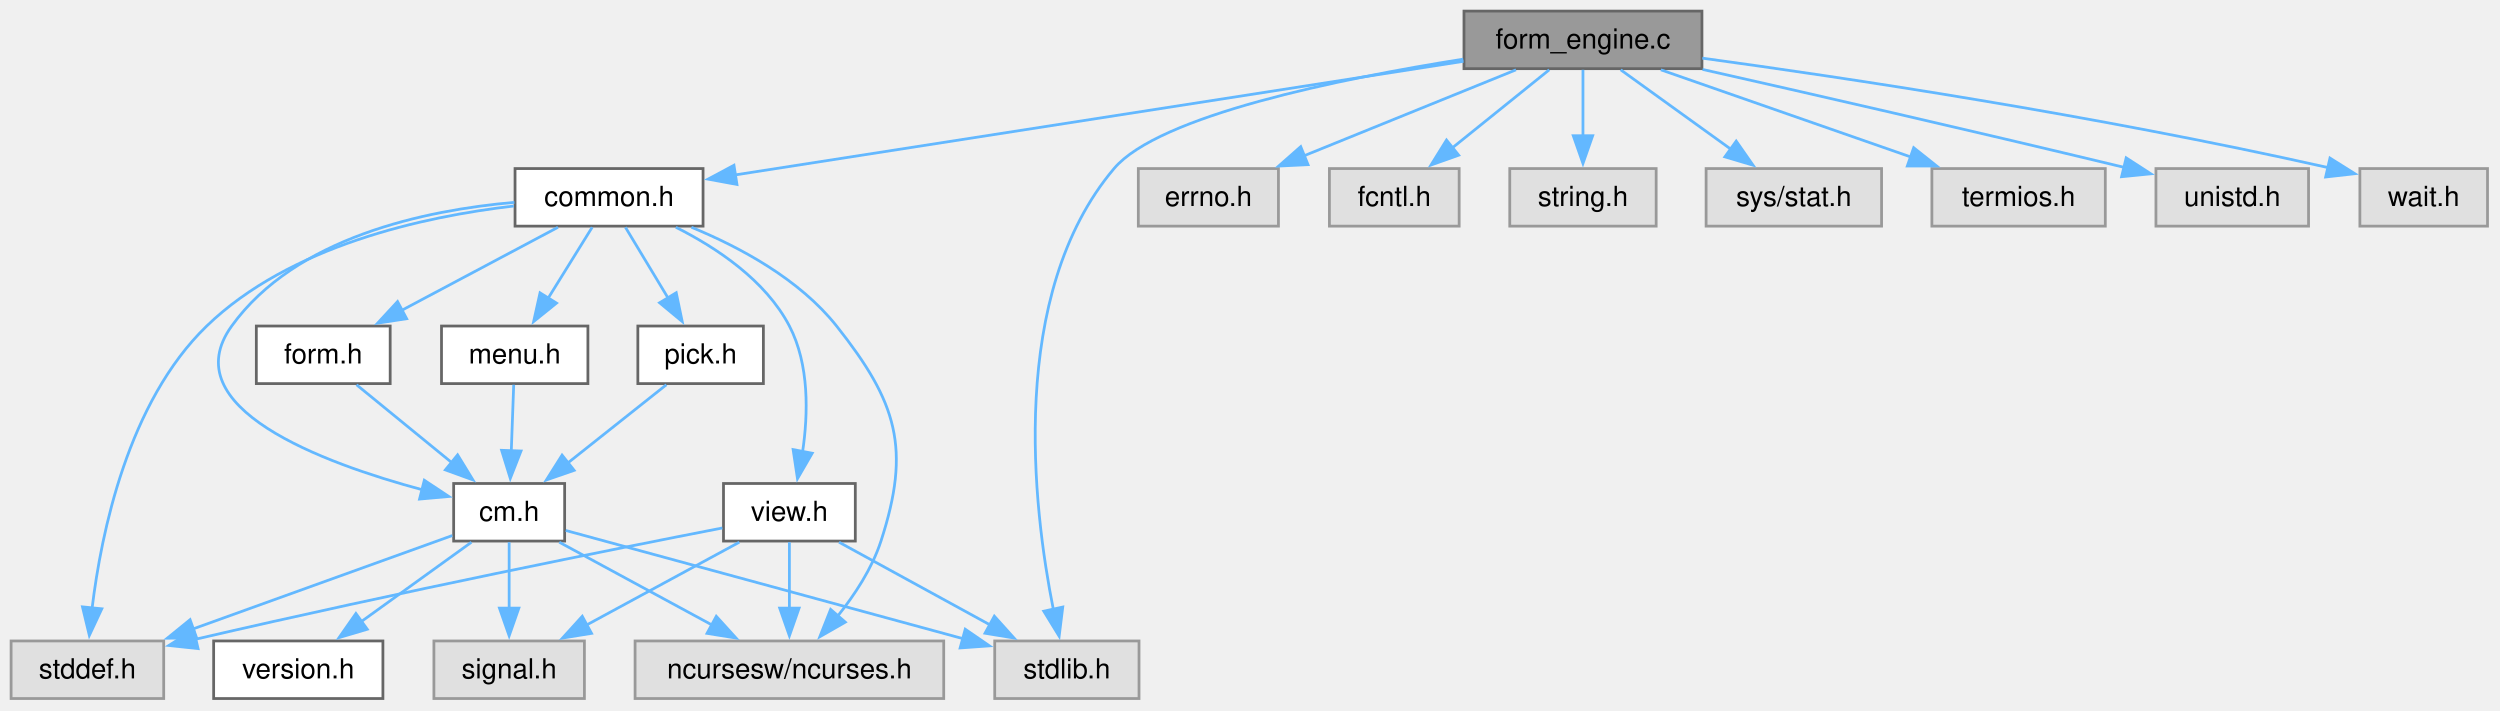
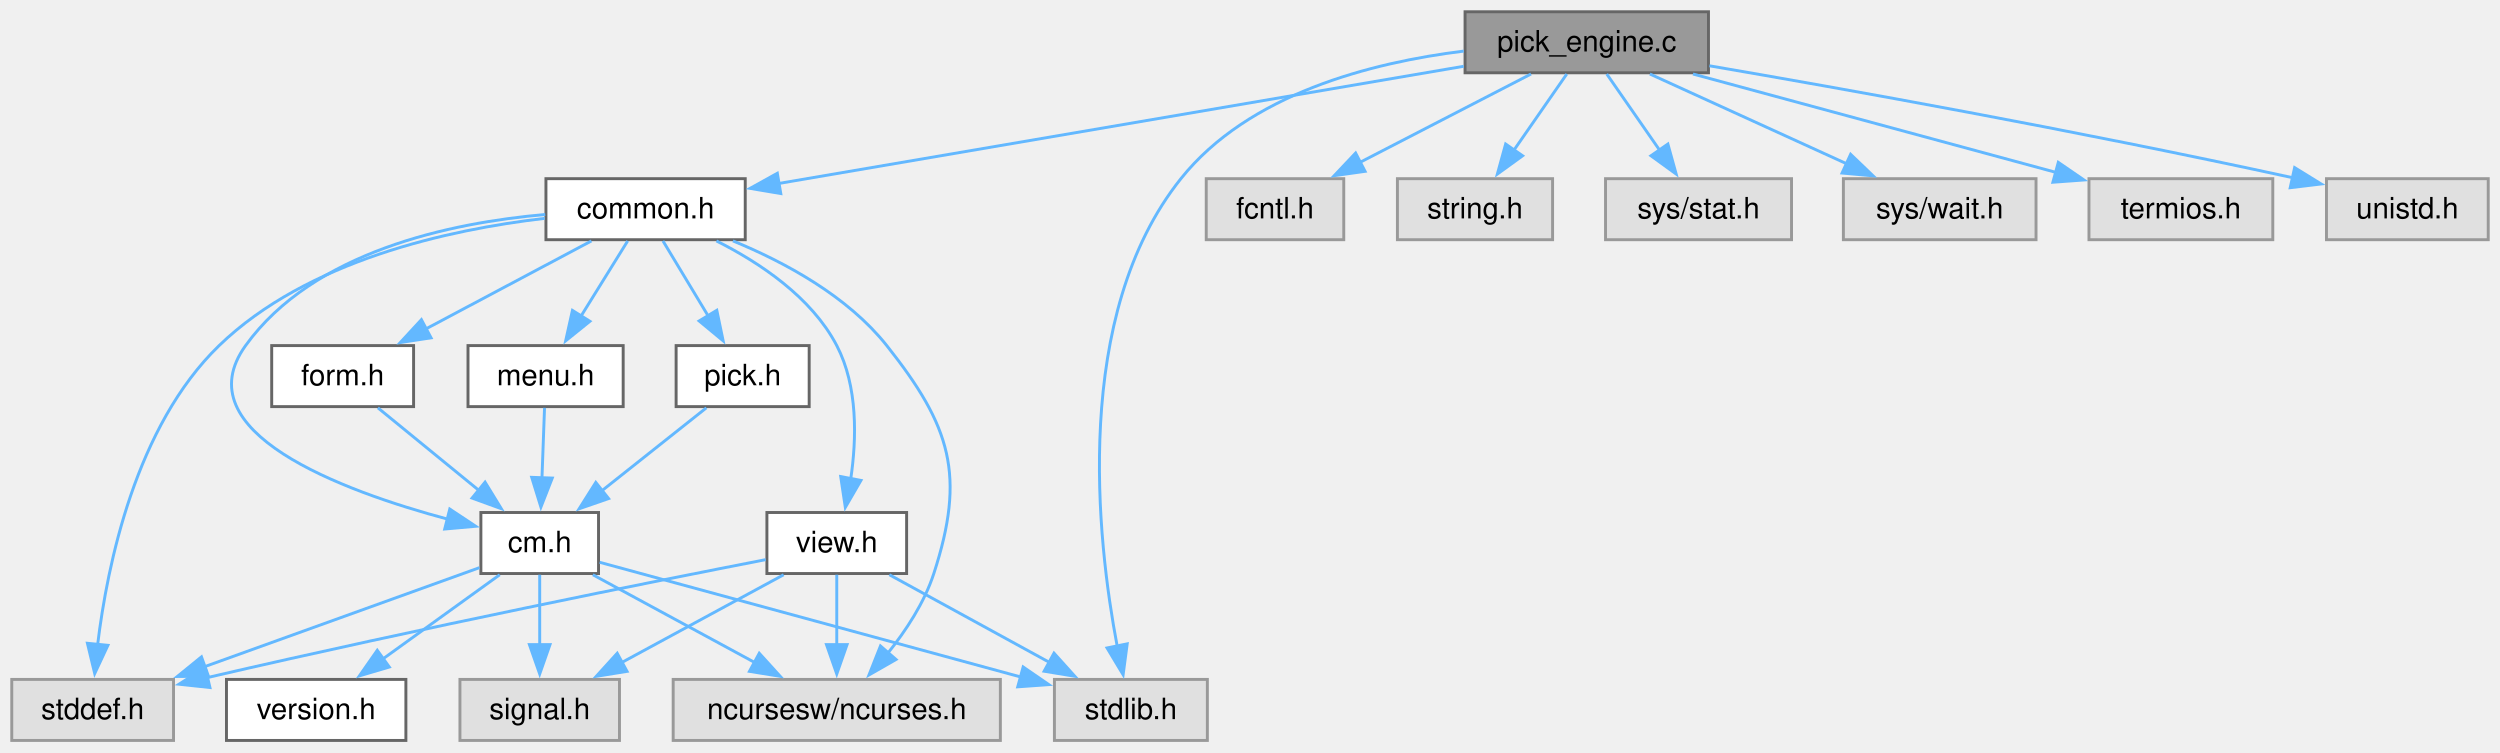
- <svg xmlns="http://www.w3.org/2000/svg" xmlns:xlink="http://www.w3.org/1999/xlink" width="901pt" height="256pt" viewBox="0.00 0.00 901.00 256.00">
+ <svg xmlns="http://www.w3.org/2000/svg" xmlns:xlink="http://www.w3.org/1999/xlink" width="850pt" height="256pt" viewBox="0.00 0.00 850.00 256.00">
  <g id="graph0" class="graph" transform="scale(1 1) rotate(0) translate(4 251.75)">
    <g id="Node000001" class="node">
      <g id="a_Node000001">
-         <a xlink:title="The working part of C-Menu Form.">
-           <polygon fill="#999999" stroke="#666666" points="609.38,-247.75 523.62,-247.75 523.62,-227 609.38,-227 609.38,-247.75" />
-           <text xml:space="preserve" text-anchor="middle" x="566.5" y="-234.25" font-family="Helvetica,sans-Serif" font-size="10.00">form_engine.c</text>
+         <a xlink:title="pick from a list of choices">
+           <polygon fill="#999999" stroke="#666666" points="576.88,-247.75 494.12,-247.75 494.12,-227 576.88,-227 576.88,-247.75" />
+           <text xml:space="preserve" text-anchor="middle" x="535.5" y="-234.25" font-family="Helvetica,sans-Serif" font-size="10.00">pick_engine.c</text>
        </a>
      </g>
    </g>
    <g id="Node000002" class="node">
      <g id="a_Node000002">
        <a xlink:href="../../dd/dd8/a00719.html" target="_top" xlink:title="Headder for C-Menu Menu, Form, Pick, and View components.">
          <polygon fill="white" stroke="#666666" points="249.38,-191 181.62,-191 181.62,-170.25 249.38,-170.25 249.38,-191" />
          <text xml:space="preserve" text-anchor="middle" x="215.5" y="-177.5" font-family="Helvetica,sans-Serif" font-size="10.00">common.h</text>
        </a>
      </g>
    </g>
    <g id="edge1_Node000001_Node000002" class="edge">
      <g id="a_edge1_Node000001_Node000002">
        <a xlink:title=" ">
-           <path fill="none" stroke="#63b8ff" d="M523.46,-229.66C456.75,-219.26 328.99,-199.33 260.88,-188.7" />
-           <polygon fill="#63b8ff" stroke="#63b8ff" points="261.6,-185.27 251.18,-187.19 260.52,-192.19 261.6,-185.27" />
+           <path fill="none" stroke="#63b8ff" d="M493.67,-229.22C433.38,-218.9 322.52,-199.94 260.51,-189.33" />
+           <polygon fill="#63b8ff" stroke="#63b8ff" points="261.47,-185.94 251.02,-187.7 260.29,-192.84 261.47,-185.94" />
        </a>
      </g>
    </g>
    <g id="Node000008" class="node">
      <g id="a_Node000008">
        <a xlink:title=" ">
          <polygon fill="#e0e0e0" stroke="#999999" points="406.5,-20.75 354.5,-20.75 354.5,0 406.5,0 406.5,-20.75" />
          <text xml:space="preserve" text-anchor="middle" x="380.5" y="-7.25" font-family="Helvetica,sans-Serif" font-size="10.00">stdlib.h</text>
        </a>
      </g>
    </g>
-     <g id="edge23_Node000001_Node000008" class="edge">
-       <g id="a_edge23_Node000001_Node000008">
-         <a xlink:title=" ">
-           <path fill="none" stroke="#63b8ff" d="M523.34,-230.44C478.81,-223.38 413.62,-210.09 397.5,-191 359.17,-145.62 368.3,-68.9 375.61,-32.18" />
-           <polygon fill="#63b8ff" stroke="#63b8ff" points="379.02,-32.97 377.72,-22.45 372.18,-31.48 379.02,-32.97" />
+     <g id="edge22_Node000001_Node000008" class="edge">
+       <g id="a_edge22_Node000001_Node000008">
+         <a xlink:title=" ">
+           <path fill="none" stroke="#63b8ff" d="M493.68,-234.38C462.13,-230.49 420.47,-219.78 397.5,-191 360.44,-144.58 368.96,-68.36 375.86,-31.97" />
+           <polygon fill="#63b8ff" stroke="#63b8ff" points="379.25,-32.85 377.86,-22.35 372.4,-31.44 379.25,-32.85" />
        </a>
      </g>
    </g>
    <g id="Node000013" class="node">
      <g id="a_Node000013">
        <a xlink:title=" ">
-           <polygon fill="#e0e0e0" stroke="#999999" points="456.75,-191 406.25,-191 406.25,-170.25 456.75,-170.25 456.75,-191" />
-           <text xml:space="preserve" text-anchor="middle" x="431.5" y="-177.5" font-family="Helvetica,sans-Serif" font-size="10.00">errno.h</text>
+           <polygon fill="#e0e0e0" stroke="#999999" points="452.88,-191 406.12,-191 406.12,-170.25 452.88,-170.25 452.88,-191" />
+           <text xml:space="preserve" text-anchor="middle" x="429.5" y="-177.5" font-family="Helvetica,sans-Serif" font-size="10.00">fcntl.h</text>
        </a>
      </g>
    </g>
    <g id="edge21_Node000001_Node000013" class="edge">
      <g id="a_edge21_Node000001_Node000013">
        <a xlink:title=" ">
-           <path fill="none" stroke="#63b8ff" d="M542.36,-226.59C521.06,-217.94 489.75,-205.25 465.83,-195.55" />
-           <polygon fill="#63b8ff" stroke="#63b8ff" points="467.41,-192.41 456.83,-191.9 464.78,-198.9 467.41,-192.41" />
+           <path fill="none" stroke="#63b8ff" d="M516.55,-226.59C500.42,-218.26 477,-206.16 458.51,-196.61" />
+           <polygon fill="#63b8ff" stroke="#63b8ff" points="460.12,-193.5 449.63,-192.02 456.91,-199.72 460.12,-193.5" />
        </a>
      </g>
    </g>
    <g id="Node000014" class="node">
      <g id="a_Node000014">
        <a xlink:title=" ">
-           <polygon fill="#e0e0e0" stroke="#999999" points="521.88,-191 475.12,-191 475.12,-170.25 521.88,-170.25 521.88,-191" />
-           <text xml:space="preserve" text-anchor="middle" x="498.5" y="-177.5" font-family="Helvetica,sans-Serif" font-size="10.00">fcntl.h</text>
-         </a>
-       </g>
-     </g>
-     <g id="edge22_Node000001_Node000014" class="edge">
-       <g id="a_edge22_Node000001_Node000014">
-         <a xlink:title=" ">
-           <path fill="none" stroke="#63b8ff" d="M554.34,-226.59C544.67,-218.8 530.92,-207.72 519.48,-198.51" />
-           <polygon fill="#63b8ff" stroke="#63b8ff" points="521.71,-195.82 511.73,-192.28 517.32,-201.28 521.71,-195.82" />
+           <polygon fill="#e0e0e0" stroke="#999999" points="523.88,-191 471.12,-191 471.12,-170.25 523.88,-170.25 523.88,-191" />
+           <text xml:space="preserve" text-anchor="middle" x="497.5" y="-177.5" font-family="Helvetica,sans-Serif" font-size="10.00">string.h</text>
+         </a>
+       </g>
+     </g>
+     <g id="edge23_Node000001_Node000014" class="edge">
+       <g id="a_edge23_Node000001_Node000014">
+         <a xlink:title=" ">
+           <path fill="none" stroke="#63b8ff" d="M528.71,-226.59C523.73,-219.42 516.83,-209.48 510.78,-200.76" />
+           <polygon fill="#63b8ff" stroke="#63b8ff" points="513.68,-198.79 505.1,-192.57 507.92,-202.78 513.68,-198.79" />
        </a>
      </g>
    </g>
    <g id="Node000015" class="node">
      <g id="a_Node000015">
        <a xlink:title=" ">
-           <polygon fill="#e0e0e0" stroke="#999999" points="592.88,-191 540.12,-191 540.12,-170.25 592.88,-170.25 592.88,-191" />
-           <text xml:space="preserve" text-anchor="middle" x="566.5" y="-177.5" font-family="Helvetica,sans-Serif" font-size="10.00">string.h</text>
+           <polygon fill="#e0e0e0" stroke="#999999" points="605.12,-191 541.88,-191 541.88,-170.25 605.12,-170.25 605.12,-191" />
+           <text xml:space="preserve" text-anchor="middle" x="573.5" y="-177.5" font-family="Helvetica,sans-Serif" font-size="10.00">sys/stat.h</text>
        </a>
      </g>
    </g>
    <g id="edge24_Node000001_Node000015" class="edge">
      <g id="a_edge24_Node000001_Node000015">
        <a xlink:title=" ">
-           <path fill="none" stroke="#63b8ff" d="M566.5,-226.59C566.5,-219.97 566.5,-210.97 566.5,-202.77" />
-           <polygon fill="#63b8ff" stroke="#63b8ff" points="570,-202.84 566.5,-192.84 563,-202.84 570,-202.84" />
+           <path fill="none" stroke="#63b8ff" d="M542.29,-226.59C547.27,-219.42 554.17,-209.48 560.22,-200.76" />
+           <polygon fill="#63b8ff" stroke="#63b8ff" points="563.08,-202.78 565.9,-192.57 557.32,-198.79 563.08,-202.78" />
        </a>
      </g>
    </g>
    <g id="Node000016" class="node">
      <g id="a_Node000016">
        <a xlink:title=" ">
-           <polygon fill="#e0e0e0" stroke="#999999" points="674.12,-191 610.88,-191 610.88,-170.25 674.12,-170.25 674.12,-191" />
-           <text xml:space="preserve" text-anchor="middle" x="642.5" y="-177.5" font-family="Helvetica,sans-Serif" font-size="10.00">sys/stat.h</text>
+           <polygon fill="#e0e0e0" stroke="#999999" points="688.25,-191 622.75,-191 622.75,-170.25 688.25,-170.25 688.25,-191" />
+           <text xml:space="preserve" text-anchor="middle" x="655.5" y="-177.5" font-family="Helvetica,sans-Serif" font-size="10.00">sys/wait.h</text>
        </a>
      </g>
    </g>
    <g id="edge25_Node000001_Node000016" class="edge">
      <g id="a_edge25_Node000001_Node000016">
        <a xlink:title=" ">
-           <path fill="none" stroke="#63b8ff" d="M580.09,-226.59C591.11,-218.65 606.89,-207.28 619.82,-197.96" />
-           <polygon fill="#63b8ff" stroke="#63b8ff" points="621.73,-200.9 627.8,-192.21 617.64,-195.22 621.73,-200.9" />
+           <path fill="none" stroke="#63b8ff" d="M556.95,-226.59C575.55,-218.1 602.72,-205.7 623.83,-196.08" />
+           <polygon fill="#63b8ff" stroke="#63b8ff" points="625.21,-199.29 632.86,-191.96 622.3,-192.92 625.21,-199.29" />
        </a>
      </g>
    </g>
    <g id="Node000017" class="node">
      <g id="a_Node000017">
        <a xlink:title=" ">
-           <polygon fill="#e0e0e0" stroke="#999999" points="754.75,-191 692.25,-191 692.25,-170.25 754.75,-170.25 754.75,-191" />
-           <text xml:space="preserve" text-anchor="middle" x="723.5" y="-177.5" font-family="Helvetica,sans-Serif" font-size="10.00">termios.h</text>
+           <polygon fill="#e0e0e0" stroke="#999999" points="768.75,-191 706.25,-191 706.25,-170.25 768.75,-170.25 768.75,-191" />
+           <text xml:space="preserve" text-anchor="middle" x="737.5" y="-177.5" font-family="Helvetica,sans-Serif" font-size="10.00">termios.h</text>
        </a>
      </g>
    </g>
    <g id="edge26_Node000001_Node000017" class="edge">
      <g id="a_edge26_Node000001_Node000017">
        <a xlink:title=" ">
-           <path fill="none" stroke="#63b8ff" d="M594.57,-226.59C619.72,-217.82 656.85,-204.87 684.81,-195.12" />
-           <polygon fill="#63b8ff" stroke="#63b8ff" points="685.69,-198.52 693.98,-191.92 683.39,-191.91 685.69,-198.52" />
+           <path fill="none" stroke="#63b8ff" d="M571.61,-226.59C606.27,-217.19 658.61,-203.01 695.2,-193.09" />
+           <polygon fill="#63b8ff" stroke="#63b8ff" points="695.82,-196.55 704.55,-190.56 693.98,-189.79 695.82,-196.55" />
        </a>
      </g>
    </g>
    <g id="Node000018" class="node">
      <g id="a_Node000018">
        <a xlink:title=" ">
-           <polygon fill="#e0e0e0" stroke="#999999" points="828,-191 773,-191 773,-170.25 828,-170.25 828,-191" />
-           <text xml:space="preserve" text-anchor="middle" x="800.5" y="-177.5" font-family="Helvetica,sans-Serif" font-size="10.00">unistd.h</text>
+           <polygon fill="#e0e0e0" stroke="#999999" points="842,-191 787,-191 787,-170.25 842,-170.25 842,-191" />
+           <text xml:space="preserve" text-anchor="middle" x="814.5" y="-177.5" font-family="Helvetica,sans-Serif" font-size="10.00">unistd.h</text>
        </a>
      </g>
    </g>
    <g id="edge27_Node000001_Node000018" class="edge">
      <g id="a_edge27_Node000001_Node000018">
        <a xlink:title=" ">
-           <path fill="none" stroke="#63b8ff" d="M609.6,-226.73C647.22,-218.25 703.54,-205.4 761.75,-191.38" />
-           <polygon fill="#63b8ff" stroke="#63b8ff" points="762.27,-194.86 771.16,-189.11 760.62,-188.06 762.27,-194.86" />
-         </a>
-       </g>
-     </g>
-     <g id="Node000019" class="node">
-       <g id="a_Node000019">
-         <a xlink:title=" ">
-           <polygon fill="#e0e0e0" stroke="#999999" points="892.5,-191 846.5,-191 846.5,-170.25 892.5,-170.25 892.5,-191" />
-           <text xml:space="preserve" text-anchor="middle" x="869.5" y="-177.5" font-family="Helvetica,sans-Serif" font-size="10.00">wait.h</text>
-         </a>
-       </g>
-     </g>
-     <g id="edge28_Node000001_Node000019" class="edge">
-       <g id="a_edge28_Node000001_Node000019">
-         <a xlink:title=" ">
-           <path fill="none" stroke="#63b8ff" d="M609.52,-230.79C660.98,-223.75 749.89,-210.46 835,-191.36" />
-           <polygon fill="#63b8ff" stroke="#63b8ff" points="835.72,-194.78 844.69,-189.15 834.16,-187.96 835.72,-194.78" />
+           <path fill="none" stroke="#63b8ff" d="M577.2,-229.38C623.29,-221.46 699.96,-207.76 775.53,-191.32" />
+           <polygon fill="#63b8ff" stroke="#63b8ff" points="776.17,-194.76 785.19,-189.2 774.67,-187.93 776.17,-194.76" />
        </a>
      </g>
    </g>
    <g id="Node000003" class="node">
      <g id="a_Node000003">
        <a xlink:title=" ">
          <polygon fill="#e0e0e0" stroke="#999999" points="336.12,-20.75 224.88,-20.75 224.88,0 336.12,0 336.12,-20.75" />
          <text xml:space="preserve" text-anchor="middle" x="280.5" y="-7.25" font-family="Helvetica,sans-Serif" font-size="10.00">ncursesw/ncurses.h</text>
        </a>
      </g>
    </g>
    <g id="edge2_Node000002_Node000003" class="edge">
      <g id="a_edge2_Node000002_Node000003">
        <a xlink:title=" ">
          <path fill="none" stroke="#63b8ff" d="M245.19,-169.85C262.78,-162.62 284.16,-151.08 297.5,-134.25 319.34,-106.68 324.38,-90.2 313.5,-56.75 310.29,-46.87 304.03,-37.35 297.81,-29.6" />
          <polygon fill="#63b8ff" stroke="#63b8ff" points="300.65,-27.53 291.46,-22.27 295.36,-32.12 300.65,-27.53" />
        </a>
      </g>
    </g>
    <g id="Node000004" class="node">
      <g id="a_Node000004">
        <a xlink:href="../../d8/db9/a00725.html" target="_top" xlink:title="Headder for C-Menu API library, libcm.so.">
          <polygon fill="white" stroke="#666666" points="199.5,-77.5 159.5,-77.5 159.5,-56.75 199.5,-56.75 199.5,-77.5" />
          <text xml:space="preserve" text-anchor="middle" x="179.5" y="-64" font-family="Helvetica,sans-Serif" font-size="10.00">cm.h</text>
        </a>
      </g>
    </g>
    <g id="edge3_Node000002_Node000004" class="edge">
      <g id="a_edge3_Node000002_Node000004">
        <a xlink:title=" ">
          <path fill="none" stroke="#63b8ff" d="M181.38,-178.82C149.2,-176.02 102.56,-166.26 79.5,-134.25 58.38,-104.94 111.85,-84.98 148.49,-75.16" />
          <polygon fill="#63b8ff" stroke="#63b8ff" points="148.92,-78.67 157.75,-72.82 147.2,-71.88 148.92,-78.67" />
        </a>
      </g>
    </g>
    <g id="Node000007" class="node">
      <g id="a_Node000007">
        <a xlink:title=" ">
          <polygon fill="#e0e0e0" stroke="#999999" points="55,-20.75 0,-20.75 0,0 55,0 55,-20.75" />
          <text xml:space="preserve" text-anchor="middle" x="27.5" y="-7.25" font-family="Helvetica,sans-Serif" font-size="10.00">stddef.h</text>
        </a>
      </g>
    </g>
    <g id="edge20_Node000002_Node000007" class="edge">
      <g id="a_edge20_Node000002_Node000007">
        <a xlink:title=" ">
          <path fill="none" stroke="#63b8ff" d="M181.19,-177.51C148.67,-173.72 100.46,-163.22 70.5,-134.25 42.17,-106.85 32.48,-59.76 29.19,-32.52" />
          <polygon fill="#63b8ff" stroke="#63b8ff" points="32.69,-32.34 28.2,-22.74 25.72,-33.04 32.69,-32.34" />
        </a>
      </g>
    </g>
    <g id="Node000009" class="node">
      <g id="a_Node000009">
        <a xlink:href="../../d2/d94/a00716.html" target="_top" xlink:title="Form data structures, enums, types, end process declarations.">
          <polygon fill="white" stroke="#666666" points="136.62,-134.25 88.38,-134.25 88.38,-113.5 136.62,-113.5 136.62,-134.25" />
          <text xml:space="preserve" text-anchor="middle" x="112.5" y="-120.75" font-family="Helvetica,sans-Serif" font-size="10.00">form.h</text>
        </a>
      </g>
    </g>
    <g id="edge9_Node000002_Node000009" class="edge">
      <g id="a_edge9_Node000002_Node000009">
        <a xlink:title=" ">
          <path fill="none" stroke="#63b8ff" d="M197.09,-169.84C181.41,-161.51 158.65,-149.41 140.69,-139.86" />
          <polygon fill="#63b8ff" stroke="#63b8ff" points="142.56,-136.89 132.09,-135.29 139.28,-143.07 142.56,-136.89" />
        </a>
      </g>
    </g>
    <g id="Node000010" class="node">
      <g id="a_Node000010">
        <a xlink:href="../../df/df7/a00731.html" target="_top" xlink:title="Menu data structures, enums, types, end external declarations.">
          <polygon fill="white" stroke="#666666" points="207.88,-134.25 155.12,-134.25 155.12,-113.5 207.88,-113.5 207.88,-134.25" />
          <text xml:space="preserve" text-anchor="middle" x="181.5" y="-120.75" font-family="Helvetica,sans-Serif" font-size="10.00">menu.h</text>
        </a>
      </g>
    </g>
    <g id="edge11_Node000002_Node000010" class="edge">
      <g id="a_edge11_Node000002_Node000010">
        <a xlink:title=" ">
          <path fill="none" stroke="#63b8ff" d="M209.42,-169.84C205.02,-162.75 198.93,-152.94 193.56,-144.29" />
          <polygon fill="#63b8ff" stroke="#63b8ff" points="196.57,-142.51 188.32,-135.86 190.63,-146.21 196.57,-142.51" />
        </a>
      </g>
    </g>
    <g id="Node000011" class="node">
      <g id="a_Node000011">
        <a xlink:href="../../db/d7c/a00722.html" target="_top" xlink:title="Pick data structures, enums, types, end external declarations.">
          <polygon fill="white" stroke="#666666" points="271.12,-134.25 225.88,-134.25 225.88,-113.5 271.12,-113.5 271.12,-134.25" />
          <text xml:space="preserve" text-anchor="middle" x="248.5" y="-120.75" font-family="Helvetica,sans-Serif" font-size="10.00">pick.h</text>
        </a>
      </g>
    </g>
    <g id="edge13_Node000002_Node000011" class="edge">
      <g id="a_edge13_Node000002_Node000011">
        <a xlink:title=" ">
          <path fill="none" stroke="#63b8ff" d="M221.4,-169.84C225.67,-162.75 231.58,-152.94 236.8,-144.29" />
          <polygon fill="#63b8ff" stroke="#63b8ff" points="239.71,-146.25 241.87,-135.87 233.71,-142.63 239.71,-146.25" />
        </a>
      </g>
    </g>
    <g id="Node000012" class="node">
      <g id="a_Node000012">
        <a xlink:href="../../d6/dc0/a00734.html" target="_top" xlink:title="View data structures, enums, types, end external declarations.">
          <polygon fill="white" stroke="#666666" points="304.25,-77.5 256.75,-77.5 256.75,-56.75 304.25,-56.75 304.25,-77.5" />
          <text xml:space="preserve" text-anchor="middle" x="280.5" y="-64" font-family="Helvetica,sans-Serif" font-size="10.00">view.h</text>
        </a>
      </g>
    </g>
    <g id="edge15_Node000002_Node000012" class="edge">
      <g id="a_edge15_Node000002_Node000012">
        <a xlink:title=" ">
          <path fill="none" stroke="#63b8ff" d="M239.58,-169.84C254.3,-162.44 271.91,-150.72 280.5,-134.25 287.73,-120.38 287.27,-102.54 285.25,-88.88" />
          <polygon fill="#63b8ff" stroke="#63b8ff" points="288.72,-88.41 283.41,-79.24 281.84,-89.72 288.72,-88.41" />
        </a>
      </g>
    </g>
    <g id="edge5_Node000004_Node000003" class="edge">
      <g id="a_edge5_Node000004_Node000003">
        <a xlink:title=" ">
          <path fill="none" stroke="#63b8ff" d="M197.56,-56.34C212.92,-48.01 235.24,-35.91 252.86,-26.36" />
          <polygon fill="#63b8ff" stroke="#63b8ff" points="254.15,-29.64 261.27,-21.8 250.81,-23.49 254.15,-29.64" />
        </a>
      </g>
    </g>
    <g id="Node000005" class="node">
      <g id="a_Node000005">
        <a xlink:href="../../df/d3b/a00728.html" target="_top" xlink:title=" ">
          <polygon fill="white" stroke="#666666" points="134,-20.75 73,-20.75 73,0 134,0 134,-20.75" />
          <text xml:space="preserve" text-anchor="middle" x="103.5" y="-7.25" font-family="Helvetica,sans-Serif" font-size="10.00">version.h</text>
        </a>
      </g>
    </g>
    <g id="edge4_Node000004_Node000005" class="edge">
      <g id="a_edge4_Node000004_Node000005">
        <a xlink:title=" ">
          <path fill="none" stroke="#63b8ff" d="M165.91,-56.34C154.89,-48.4 139.11,-37.03 126.18,-27.71" />
          <polygon fill="#63b8ff" stroke="#63b8ff" points="128.36,-24.97 118.2,-21.96 124.27,-30.65 128.36,-24.97" />
        </a>
      </g>
    </g>
    <g id="Node000006" class="node">
      <g id="a_Node000006">
        <a xlink:title=" ">
          <polygon fill="#e0e0e0" stroke="#999999" points="206.62,-20.75 152.38,-20.75 152.38,0 206.62,0 206.62,-20.75" />
          <text xml:space="preserve" text-anchor="middle" x="179.5" y="-7.25" font-family="Helvetica,sans-Serif" font-size="10.00">signal.h</text>
        </a>
      </g>
    </g>
    <g id="edge6_Node000004_Node000006" class="edge">
      <g id="a_edge6_Node000004_Node000006">
        <a xlink:title=" ">
          <path fill="none" stroke="#63b8ff" d="M179.5,-56.34C179.5,-49.72 179.5,-40.72 179.5,-32.52" />
          <polygon fill="#63b8ff" stroke="#63b8ff" points="183,-32.59 179.5,-22.59 176,-32.59 183,-32.59" />
        </a>
      </g>
    </g>
    <g id="edge7_Node000004_Node000007" class="edge">
      <g id="a_edge7_Node000004_Node000007">
        <a xlink:title=" ">
          <path fill="none" stroke="#63b8ff" d="M159,-58.74C135.14,-50.15 95.25,-35.78 65.64,-25.11" />
          <polygon fill="#63b8ff" stroke="#63b8ff" points="66.87,-21.84 56.28,-21.74 64.5,-28.42 66.87,-21.84" />
        </a>
      </g>
    </g>
    <g id="edge8_Node000004_Node000008" class="edge">
      <g id="a_edge8_Node000004_Node000008">
        <a xlink:title=" ">
          <path fill="none" stroke="#63b8ff" d="M199.88,-60.57C233.43,-51.43 300.79,-33.09 343.1,-21.56" />
          <polygon fill="#63b8ff" stroke="#63b8ff" points="343.87,-24.98 352.6,-18.98 342.03,-18.23 343.87,-24.98" />
        </a>
      </g>
    </g>
    <g id="edge10_Node000009_Node000004" class="edge">
      <g id="a_edge10_Node000009_Node000004">
        <a xlink:title=" ">
          <path fill="none" stroke="#63b8ff" d="M124.48,-113.09C134.01,-105.3 147.56,-94.22 158.83,-85.01" />
          <polygon fill="#63b8ff" stroke="#63b8ff" points="160.92,-87.82 166.45,-78.79 156.5,-82.4 160.92,-87.82" />
        </a>
      </g>
    </g>
    <g id="edge12_Node000010_Node000004" class="edge">
      <g id="a_edge12_Node000010_Node000004">
        <a xlink:title=" ">
          <path fill="none" stroke="#63b8ff" d="M181.14,-113.09C180.9,-106.47 180.57,-97.47 180.27,-89.27" />
          <polygon fill="#63b8ff" stroke="#63b8ff" points="183.77,-89.21 179.91,-79.34 176.78,-89.46 183.77,-89.21" />
        </a>
      </g>
    </g>
    <g id="edge14_Node000011_Node000004" class="edge">
      <g id="a_edge14_Node000011_Node000004">
        <a xlink:title=" ">
          <path fill="none" stroke="#63b8ff" d="M236.16,-113.09C226.25,-105.22 212.11,-94 200.44,-84.74" />
          <polygon fill="#63b8ff" stroke="#63b8ff" points="202.92,-82.24 192.91,-78.77 198.57,-87.73 202.92,-82.24" />
        </a>
      </g>
    </g>
    <g id="edge16_Node000012_Node000003" class="edge">
      <g id="a_edge16_Node000012_Node000003">
        <a xlink:title=" ">
          <path fill="none" stroke="#63b8ff" d="M280.5,-56.34C280.5,-49.72 280.5,-40.72 280.5,-32.52" />
          <polygon fill="#63b8ff" stroke="#63b8ff" points="284,-32.59 280.5,-22.59 277,-32.59 284,-32.59" />
        </a>
      </g>
    </g>
    <g id="edge17_Node000012_Node000006" class="edge">
      <g id="a_edge17_Node000012_Node000006">
        <a xlink:title=" ">
          <path fill="none" stroke="#63b8ff" d="M262.44,-56.34C247.08,-48.01 224.76,-35.91 207.14,-26.36" />
          <polygon fill="#63b8ff" stroke="#63b8ff" points="209.19,-23.49 198.73,-21.8 205.85,-29.64 209.19,-23.49" />
        </a>
      </g>
    </g>
    <g id="edge18_Node000012_Node000007" class="edge">
      <g id="a_edge18_Node000012_Node000007">
        <a xlink:title=" ">
          <path fill="none" stroke="#63b8ff" d="M256.33,-61.47C218.05,-54.01 140.88,-38.63 66.35,-21.34" />
          <polygon fill="#63b8ff" stroke="#63b8ff" points="67.38,-17.99 56.85,-19.12 65.79,-24.81 67.38,-17.99" />
        </a>
      </g>
    </g>
    <g id="edge19_Node000012_Node000008" class="edge">
      <g id="a_edge19_Node000012_Node000008">
        <a xlink:title=" ">
          <path fill="none" stroke="#63b8ff" d="M298.38,-56.34C313.59,-48.01 335.69,-35.91 353.13,-26.36" />
          <polygon fill="#63b8ff" stroke="#63b8ff" points="354.36,-29.68 361.45,-21.81 351,-23.54 354.36,-29.68" />
        </a>
      </g>
    </g>
  </g>
</svg>
